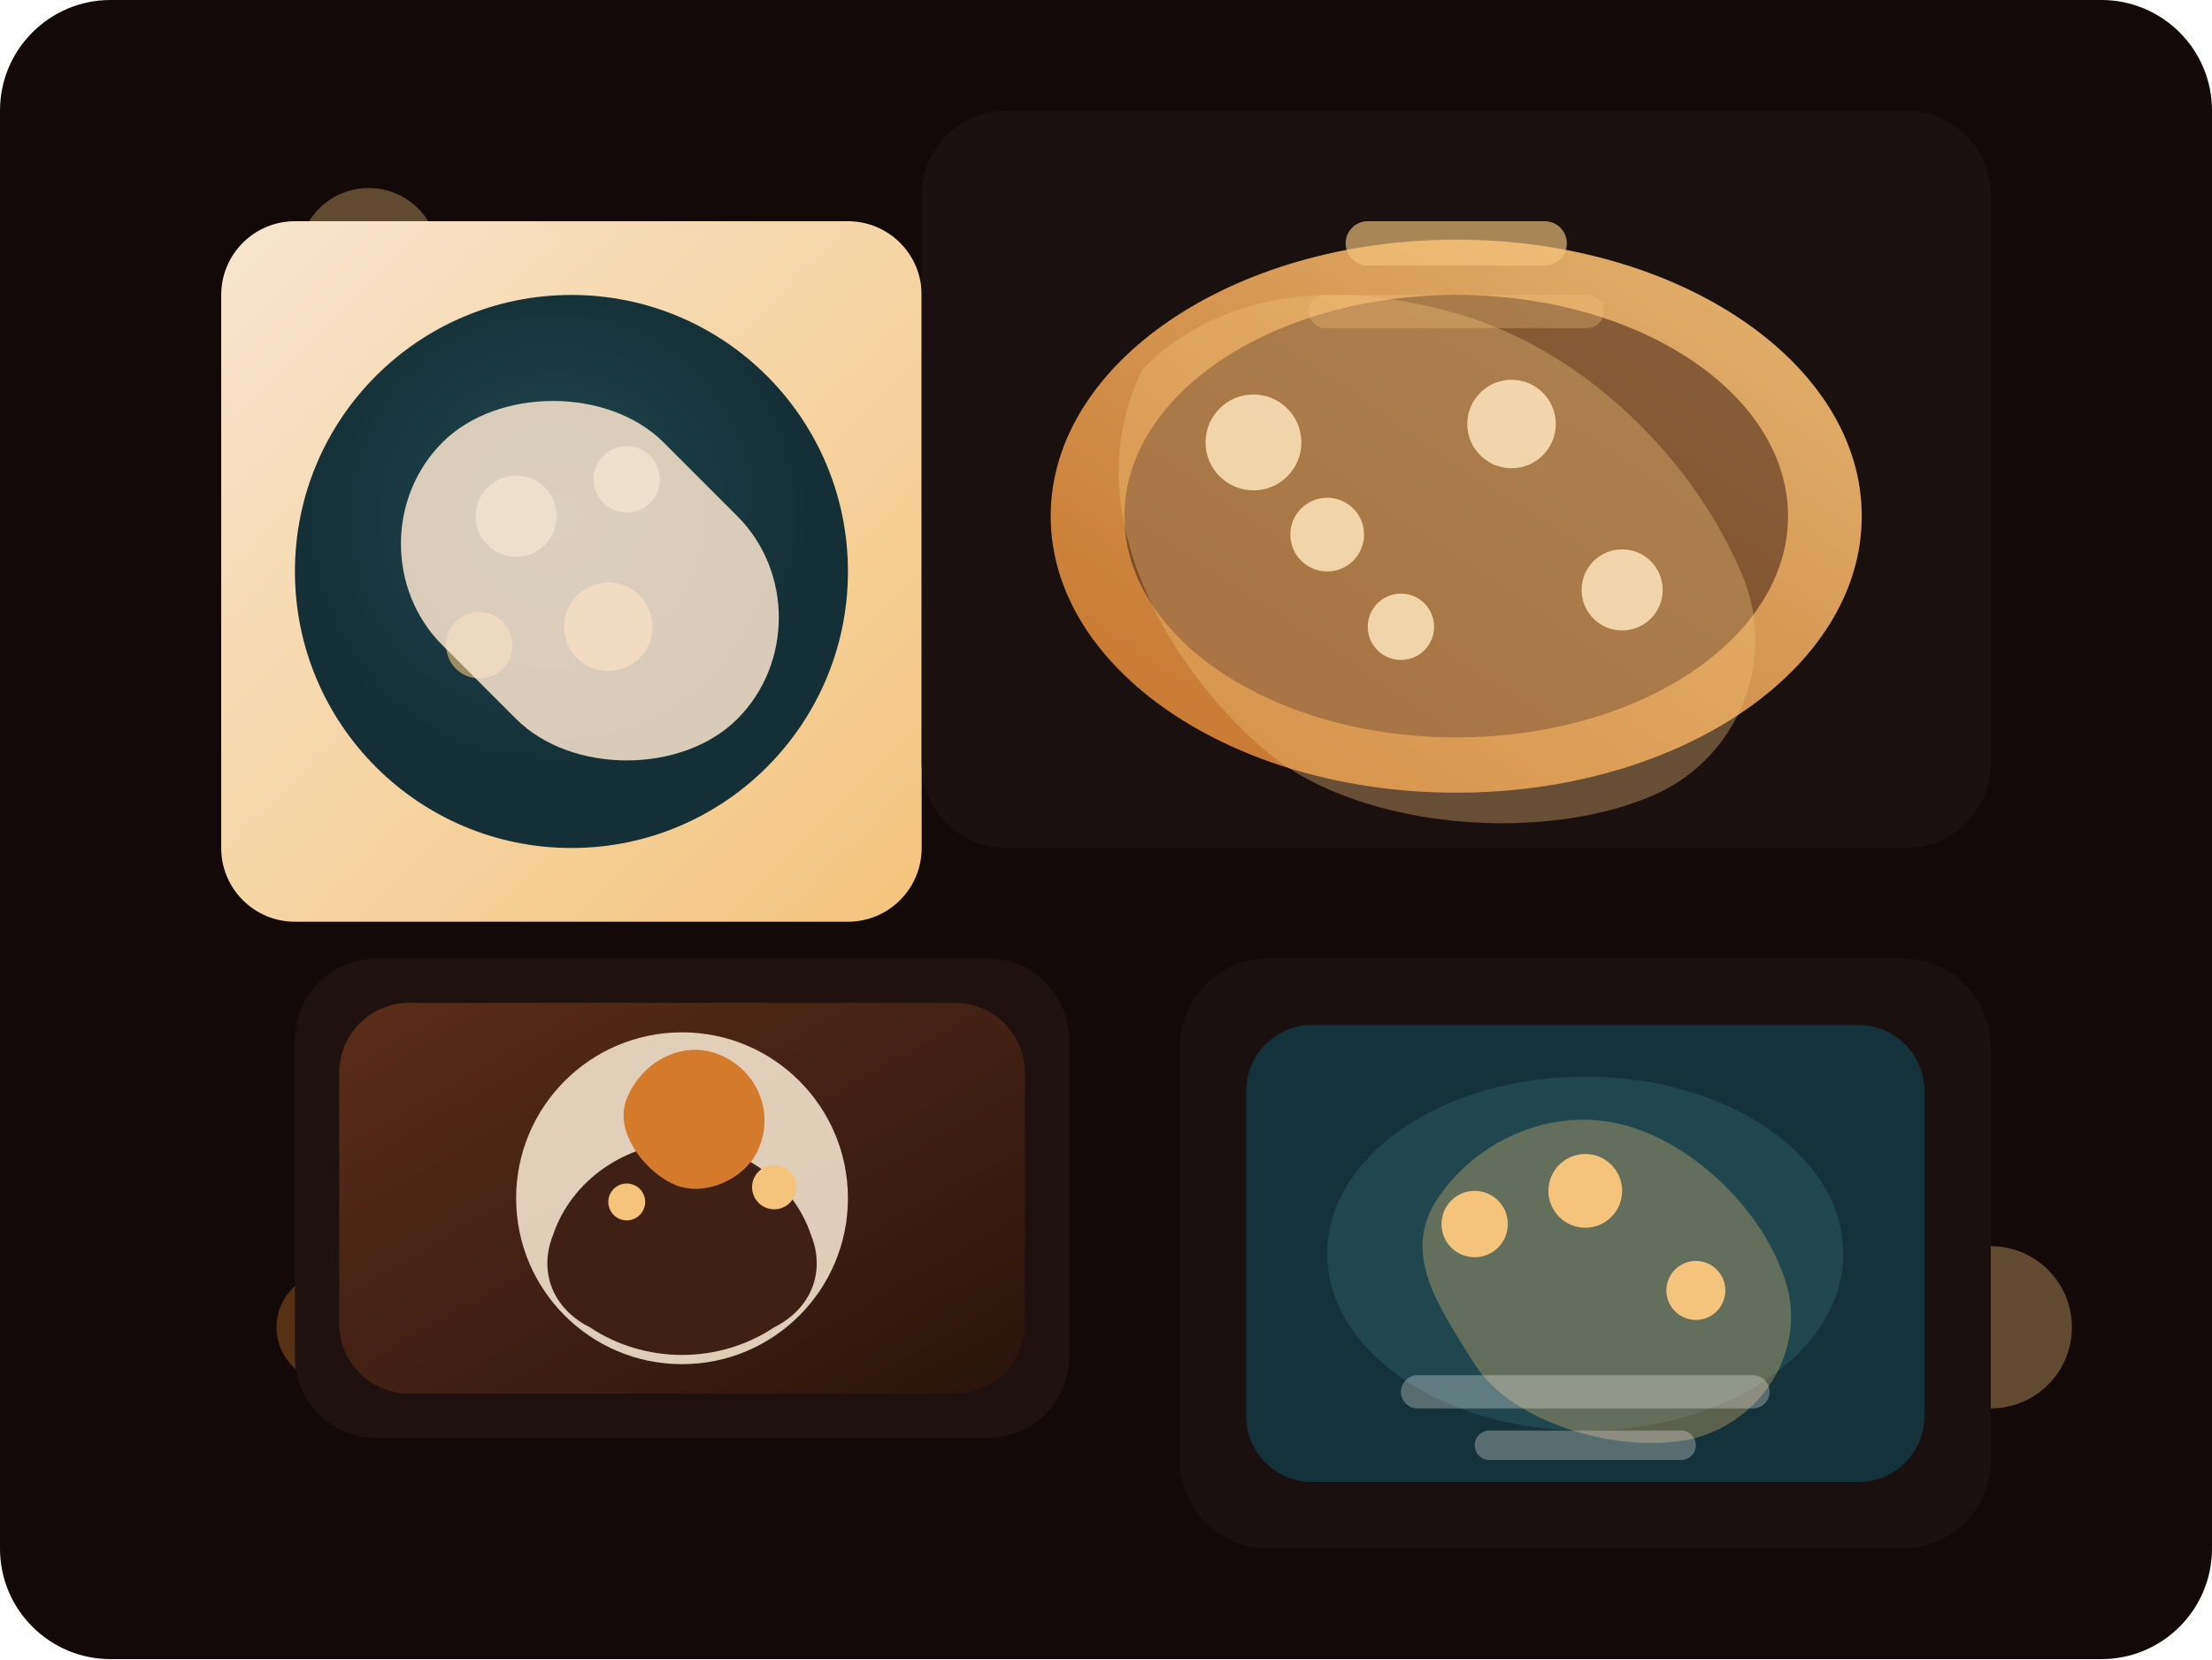
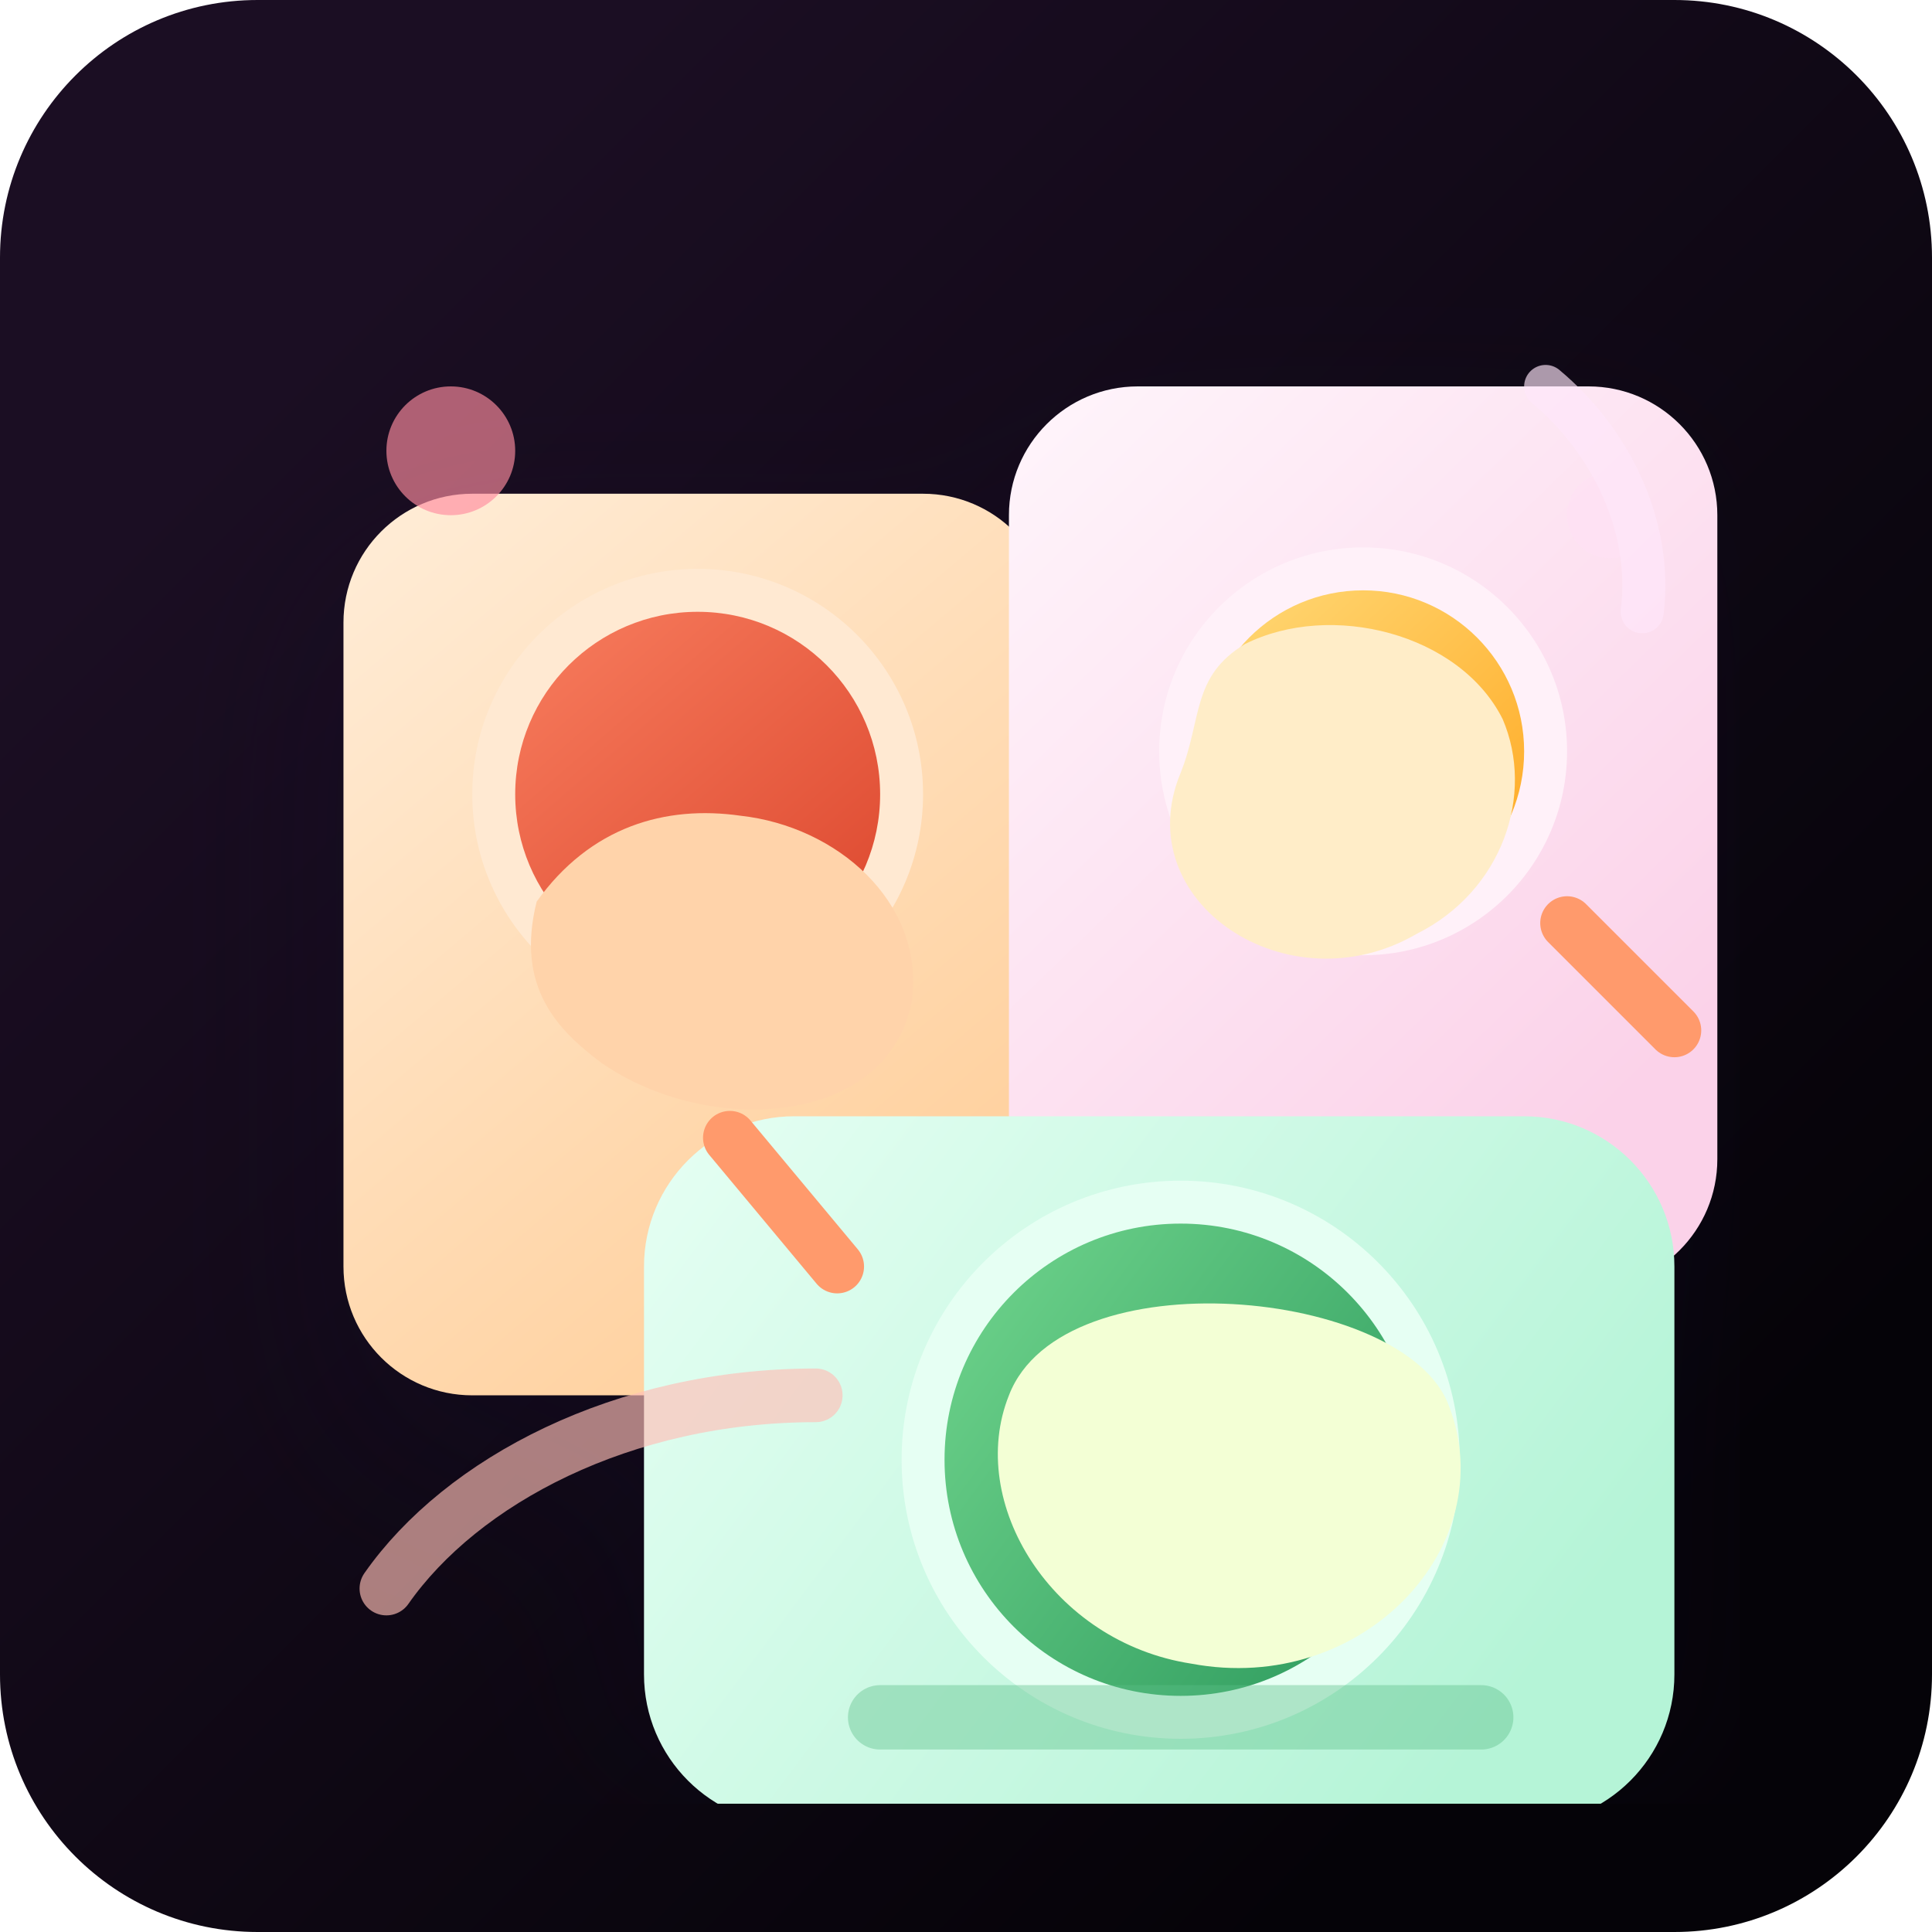
- <svg xmlns="http://www.w3.org/2000/svg" width="1200" height="900" viewBox="0 0 1200 900" fill="none">
+ <svg xmlns="http://www.w3.org/2000/svg" width="360" height="360" viewBox="0 0 360 360" fill="none">
  <defs>
-     <linearGradient id="plateGradient" x1="0" y1="0" x2="1" y2="1">
-       <stop offset="0" stop-color="#F8E5CF" />
-       <stop offset="1" stop-color="#F4C47C" />
+     <linearGradient id="background" x1="60" y1="60" x2="300" y2="300" gradientUnits="userSpaceOnUse">
+       <stop stop-color="#1B0E23" />
+       <stop offset="1" stop-color="#050308" />
    </linearGradient>
-     <radialGradient id="oliveGradient" cx="0" cy="0" r="1" gradientUnits="userSpaceOnUse" gradientTransform="translate(180 160) scale(140)">
-       <stop offset="0" stop-color="#214950" />
-       <stop offset="1" stop-color="#152F36" />
-     </radialGradient>
-     <linearGradient id="paellaGradient" x1="0" y1="1" x2="1" y2="0">
-       <stop offset="0" stop-color="#D47A2C" />
-       <stop offset="1" stop-color="#F4C47C" />
+     <linearGradient id="card1" x1="64" y1="84" x2="176" y2="216" gradientUnits="userSpaceOnUse">
+       <stop stop-color="#FFEEDA" />
+       <stop offset="1" stop-color="#FFD2A1" />
    </linearGradient>
-     <linearGradient id="dessertGradient" x1="0" y1="0" x2="1" y2="1">
-       <stop offset="0" stop-color="#5B2C1A" />
-       <stop offset="1" stop-color="#2A140C" />
+     <linearGradient id="card2" x1="184" y1="64" x2="312" y2="196" gradientUnits="userSpaceOnUse">
+       <stop stop-color="#FFF7FC" />
+       <stop offset="1" stop-color="#FBD2E9" />
    </linearGradient>
+     <linearGradient id="card3" x1="120" y1="200" x2="280" y2="320" gradientUnits="userSpaceOnUse">
+       <stop stop-color="#E7FFF4" />
+       <stop offset="1" stop-color="#B5F4D7" />
+     </linearGradient>
+     <linearGradient id="dish1" x1="84" y1="120" x2="160" y2="208" gradientUnits="userSpaceOnUse">
+       <stop stop-color="#F97F60" />
+       <stop offset="1" stop-color="#D63B23" />
+     </linearGradient>
+     <linearGradient id="dish2" x1="212" y1="116" x2="276" y2="184" gradientUnits="userSpaceOnUse">
+       <stop stop-color="#FFDC7C" />
+       <stop offset="1" stop-color="#FFA41A" />
+     </linearGradient>
+     <linearGradient id="dish3" x1="168" y1="244" x2="260" y2="312" gradientUnits="userSpaceOnUse">
+       <stop stop-color="#6FD48C" />
+       <stop offset="1" stop-color="#2E9B5E" />
+     </linearGradient>
+     <filter id="cardShadow" x="36" y="44" width="288" height="292" filterUnits="userSpaceOnUse" color-interpolation-filters="sRGB">
+       <feOffset dy="14" />
+       <feGaussianBlur stdDeviation="18" />
+       <feColorMatrix type="matrix" values="0 0 0 0 0.08 0 0 0 0 0.05 0 0 0 0 0.18 0 0 0 0.25 0" />
+       <feBlend in="SourceGraphic" result="shape" />
+     </filter>
  </defs>
-   <rect width="1200" height="900" rx="60" fill="#120908" />
-   <g opacity="0.35">
-     <circle cx="200" cy="140" r="38" fill="#F4C47C" />
-     <circle cx="1040" cy="180" r="32" fill="#D47A2C" />
-     <circle cx="1080" cy="720" r="44" fill="#F4C47C" />
-     <circle cx="180" cy="720" r="30" fill="#D47A2C" />
+   <rect width="360" height="360" rx="48" fill="url(#background)" />
+   <g filter="url(#cardShadow)">
+     <rect x="64" y="92" width="132" height="168" rx="24" fill="url(#card1)" />
+     <rect x="188" y="72" width="132" height="168" rx="24" fill="url(#card2)" />
+     <rect x="120" y="208" width="192" height="132" rx="28" fill="url(#card3)" />
+     <circle cx="130" cy="148" r="42" fill="#FFE9D2" />
+     <circle cx="130" cy="148" r="34" fill="url(#dish1)" />
+     <path d="M100 168C110 154 124 150 138 152C156 154 172 168 170 186C166 210 132 212 112 198C104 192 96 184 100 168Z" fill="#FFD3AA" />
+     <circle cx="254" cy="140" r="38" fill="#FFF1F9" />
+     <circle cx="254" cy="140" r="30" fill="url(#dish2)" />
+     <path d="M232 120C248 112 272 118 280 134C286 148 280 166 264 174C240 188 210 168 220 144C224 134 222 126 232 120Z" fill="#FFEDC8" />
+     <circle cx="220" cy="272" r="52" fill="#E6FFF3" />
+     <circle cx="220" cy="272" r="44" fill="url(#dish3)" />
+     <path d="M188 260C180 280 196 306 222 310C254 316 280 288 270 262C262 240 198 234 188 260Z" fill="#F3FFD5" />
+     <path d="M156 236L136 212" stroke="#FF9A6C" stroke-width="10" stroke-linecap="round" />
+     <path d="M312 192L292 172" stroke="#FF9A6C" stroke-width="10" stroke-linecap="round" />
+     <path d="M164 320H276" stroke="#5BBE87" stroke-width="12" stroke-linecap="round" opacity="0.4" />
  </g>
-   <g transform="translate(120 120)">
-     <rect width="380" height="380" rx="40" fill="url(#plateGradient)" />
-     <circle cx="190" cy="190" r="150" fill="url(#oliveGradient)" />
-     <circle cx="160" cy="160" r="22" fill="#9EC4AE" />
-     <circle cx="220" cy="140" r="18" fill="#9EC4AE" />
-     <circle cx="210" cy="220" r="24" fill="#F4C47C" opacity="0.7" />
-     <circle cx="140" cy="230" r="18" fill="#F4C47C" opacity="0.6" />
-     <path d="M120 120C150 90 210 90 240 120L280 160C310 190 310 240 280 270C250 300 190 300 160 270L120 230C90 200 90 150 120 120Z" fill="#FBE6D0" opacity="0.85" />
-   </g>
-   <g transform="translate(500 60)">
-     <rect width="580" height="400" rx="46" fill="#1B1010" />
-     <ellipse cx="290" cy="220" rx="220" ry="150" fill="url(#paellaGradient)" opacity="0.92" />
-     <ellipse cx="290" cy="220" rx="180" ry="120" fill="#401F14" opacity="0.55" />
-     <g opacity="0.9">
-       <circle cx="180" cy="180" r="26" fill="#FDECD6" />
-       <circle cx="380" cy="260" r="22" fill="#FDECD6" />
-       <circle cx="320" cy="170" r="24" fill="#FDECD6" />
-       <circle cx="260" cy="280" r="18" fill="#FDECD6" />
-       <circle cx="220" cy="230" r="20" fill="#FDECD6" />
-     </g>
-     <path d="M120 140C160 100 220 90 290 110C360 130 420 190 446 254C464 300 442 350 400 370C340 398 240 390 190 350C140 310 80 220 120 140Z" fill="#F4C47C" opacity="0.35" />
-     <rect x="230" y="60" width="120" height="24" rx="12" fill="#F4C47C" opacity="0.65" />
-     <rect x="210" y="100" width="160" height="18" rx="9" fill="#F4C47C" opacity="0.32" />
-   </g>
-   <g transform="translate(160 520)">
-     <rect width="420" height="260" rx="44" fill="#1E1110" />
-     <rect x="24" y="24" width="372" height="212" rx="38" fill="url(#dessertGradient)" />
-     <circle cx="210" cy="130" r="90" fill="#FDECD6" opacity="0.85" />
-     <path d="M140 150C150 120 180 100 210 100C240 100 270 120 280 150C288 170 280 190 260 200C230 220 190 220 160 200C140 190 132 170 140 150Z" fill="#401F14" />
-     <path d="M180 76C188 56 210 44 230 52C250 60 260 82 252 102C246 118 226 128 210 124C194 120 172 96 180 76Z" fill="#D47A2C" />
-     <circle cx="260" cy="124" r="12" fill="#F4C47C" />
-     <circle cx="180" cy="132" r="10" fill="#F4C47C" />
-   </g>
-   <g transform="translate(640 520)">
-     <rect width="440" height="320" rx="48" fill="#1B1010" />
-     <rect x="36" y="36" width="368" height="248" rx="36" fill="#133840" opacity="0.86" />
-     <ellipse cx="220" cy="160" rx="140" ry="96" fill="#214950" opacity="0.9" />
-     <path d="M140 130C160 100 200 80 240 90C280 100 320 140 330 180C338 214 316 250 280 260C240 270 180 252 160 220C140 188 120 160 140 130Z" fill="#F4C47C" opacity="0.32" />
-     <rect x="120" y="226" width="200" height="18" rx="9" fill="#FDF8F4" opacity="0.3" />
-     <rect x="160" y="256" width="120" height="16" rx="8" fill="#FDF8F4" opacity="0.3" />
-     <circle cx="160" cy="144" r="18" fill="#F4C47C" />
-     <circle cx="280" cy="180" r="16" fill="#F4C47C" />
-     <circle cx="220" cy="126" r="20" fill="#F4C47C" />
+   <g opacity="0.65">
+     <circle cx="84" cy="84" r="12" fill="#FF8C9F" />
+     <circle cx="300" cy="96" r="8" fill="#FFE0F5" />
+     <path d="M72 296C86 276 116 260 152 260" stroke="#FFBEB7" stroke-width="10" stroke-linecap="round" />
+     <path d="M288 72C300 82 308 98 306 114" stroke="#FFE7FB" stroke-width="8" stroke-linecap="round" />
  </g>
</svg>
